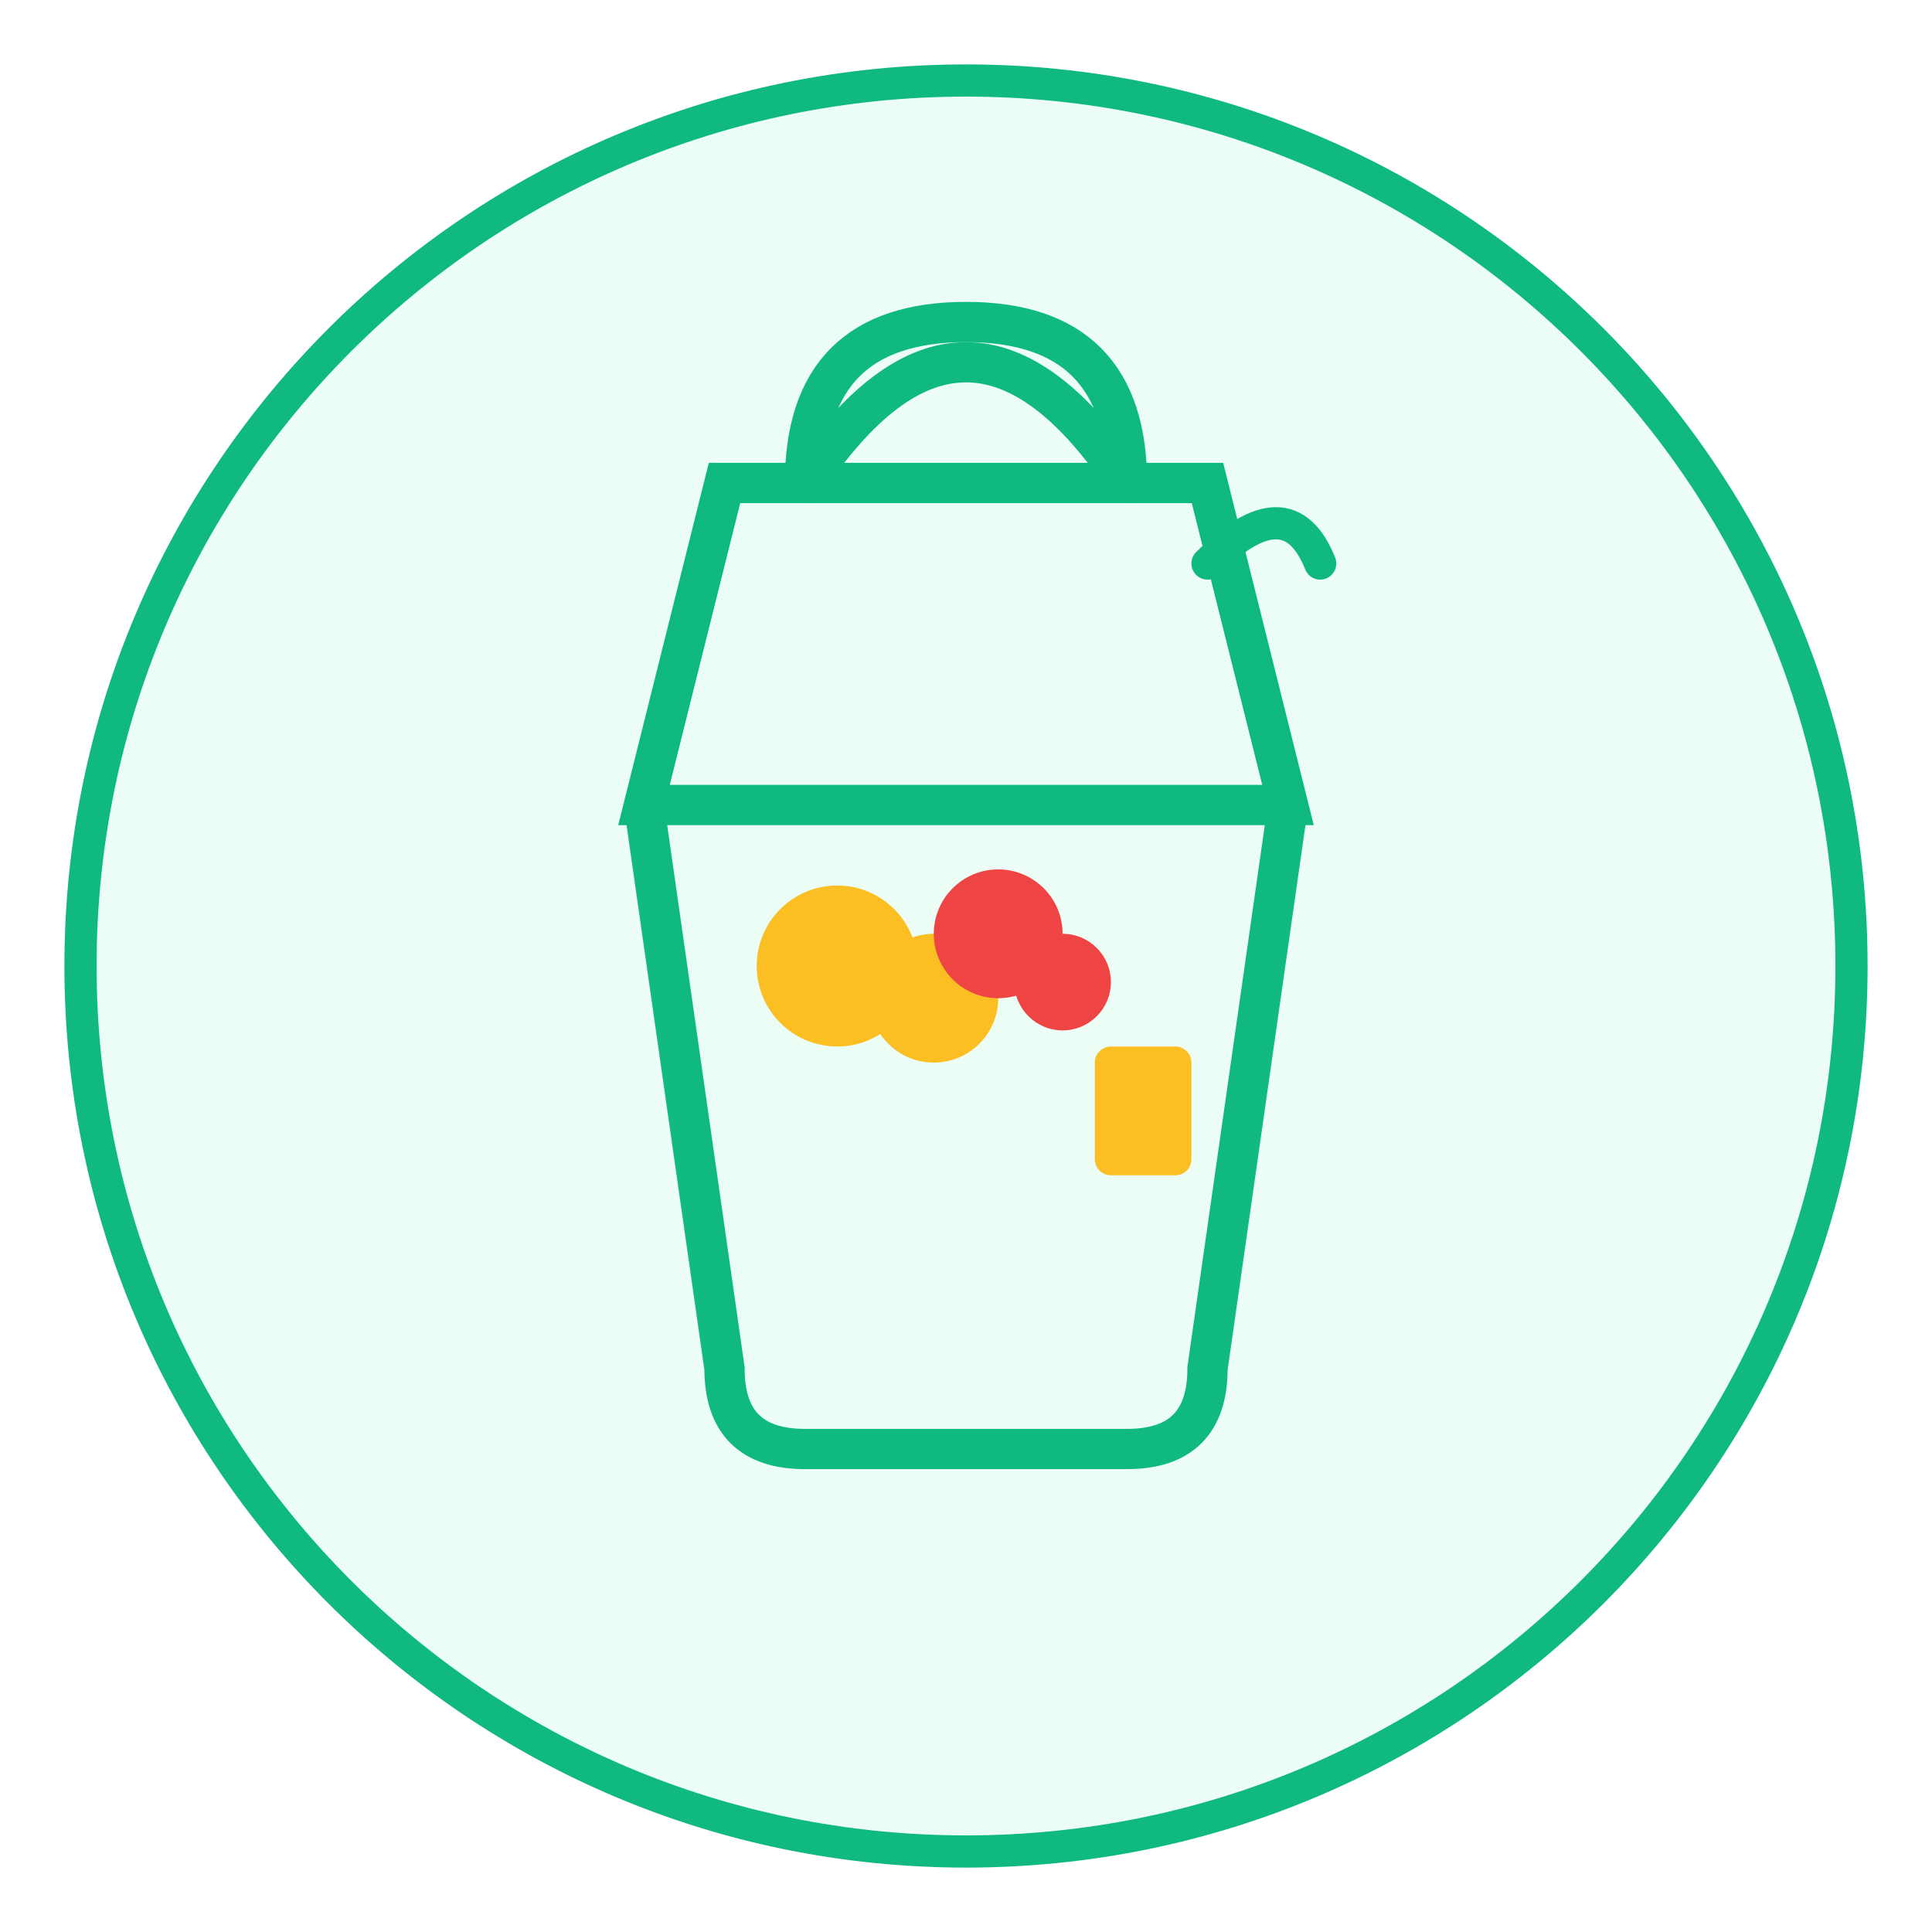
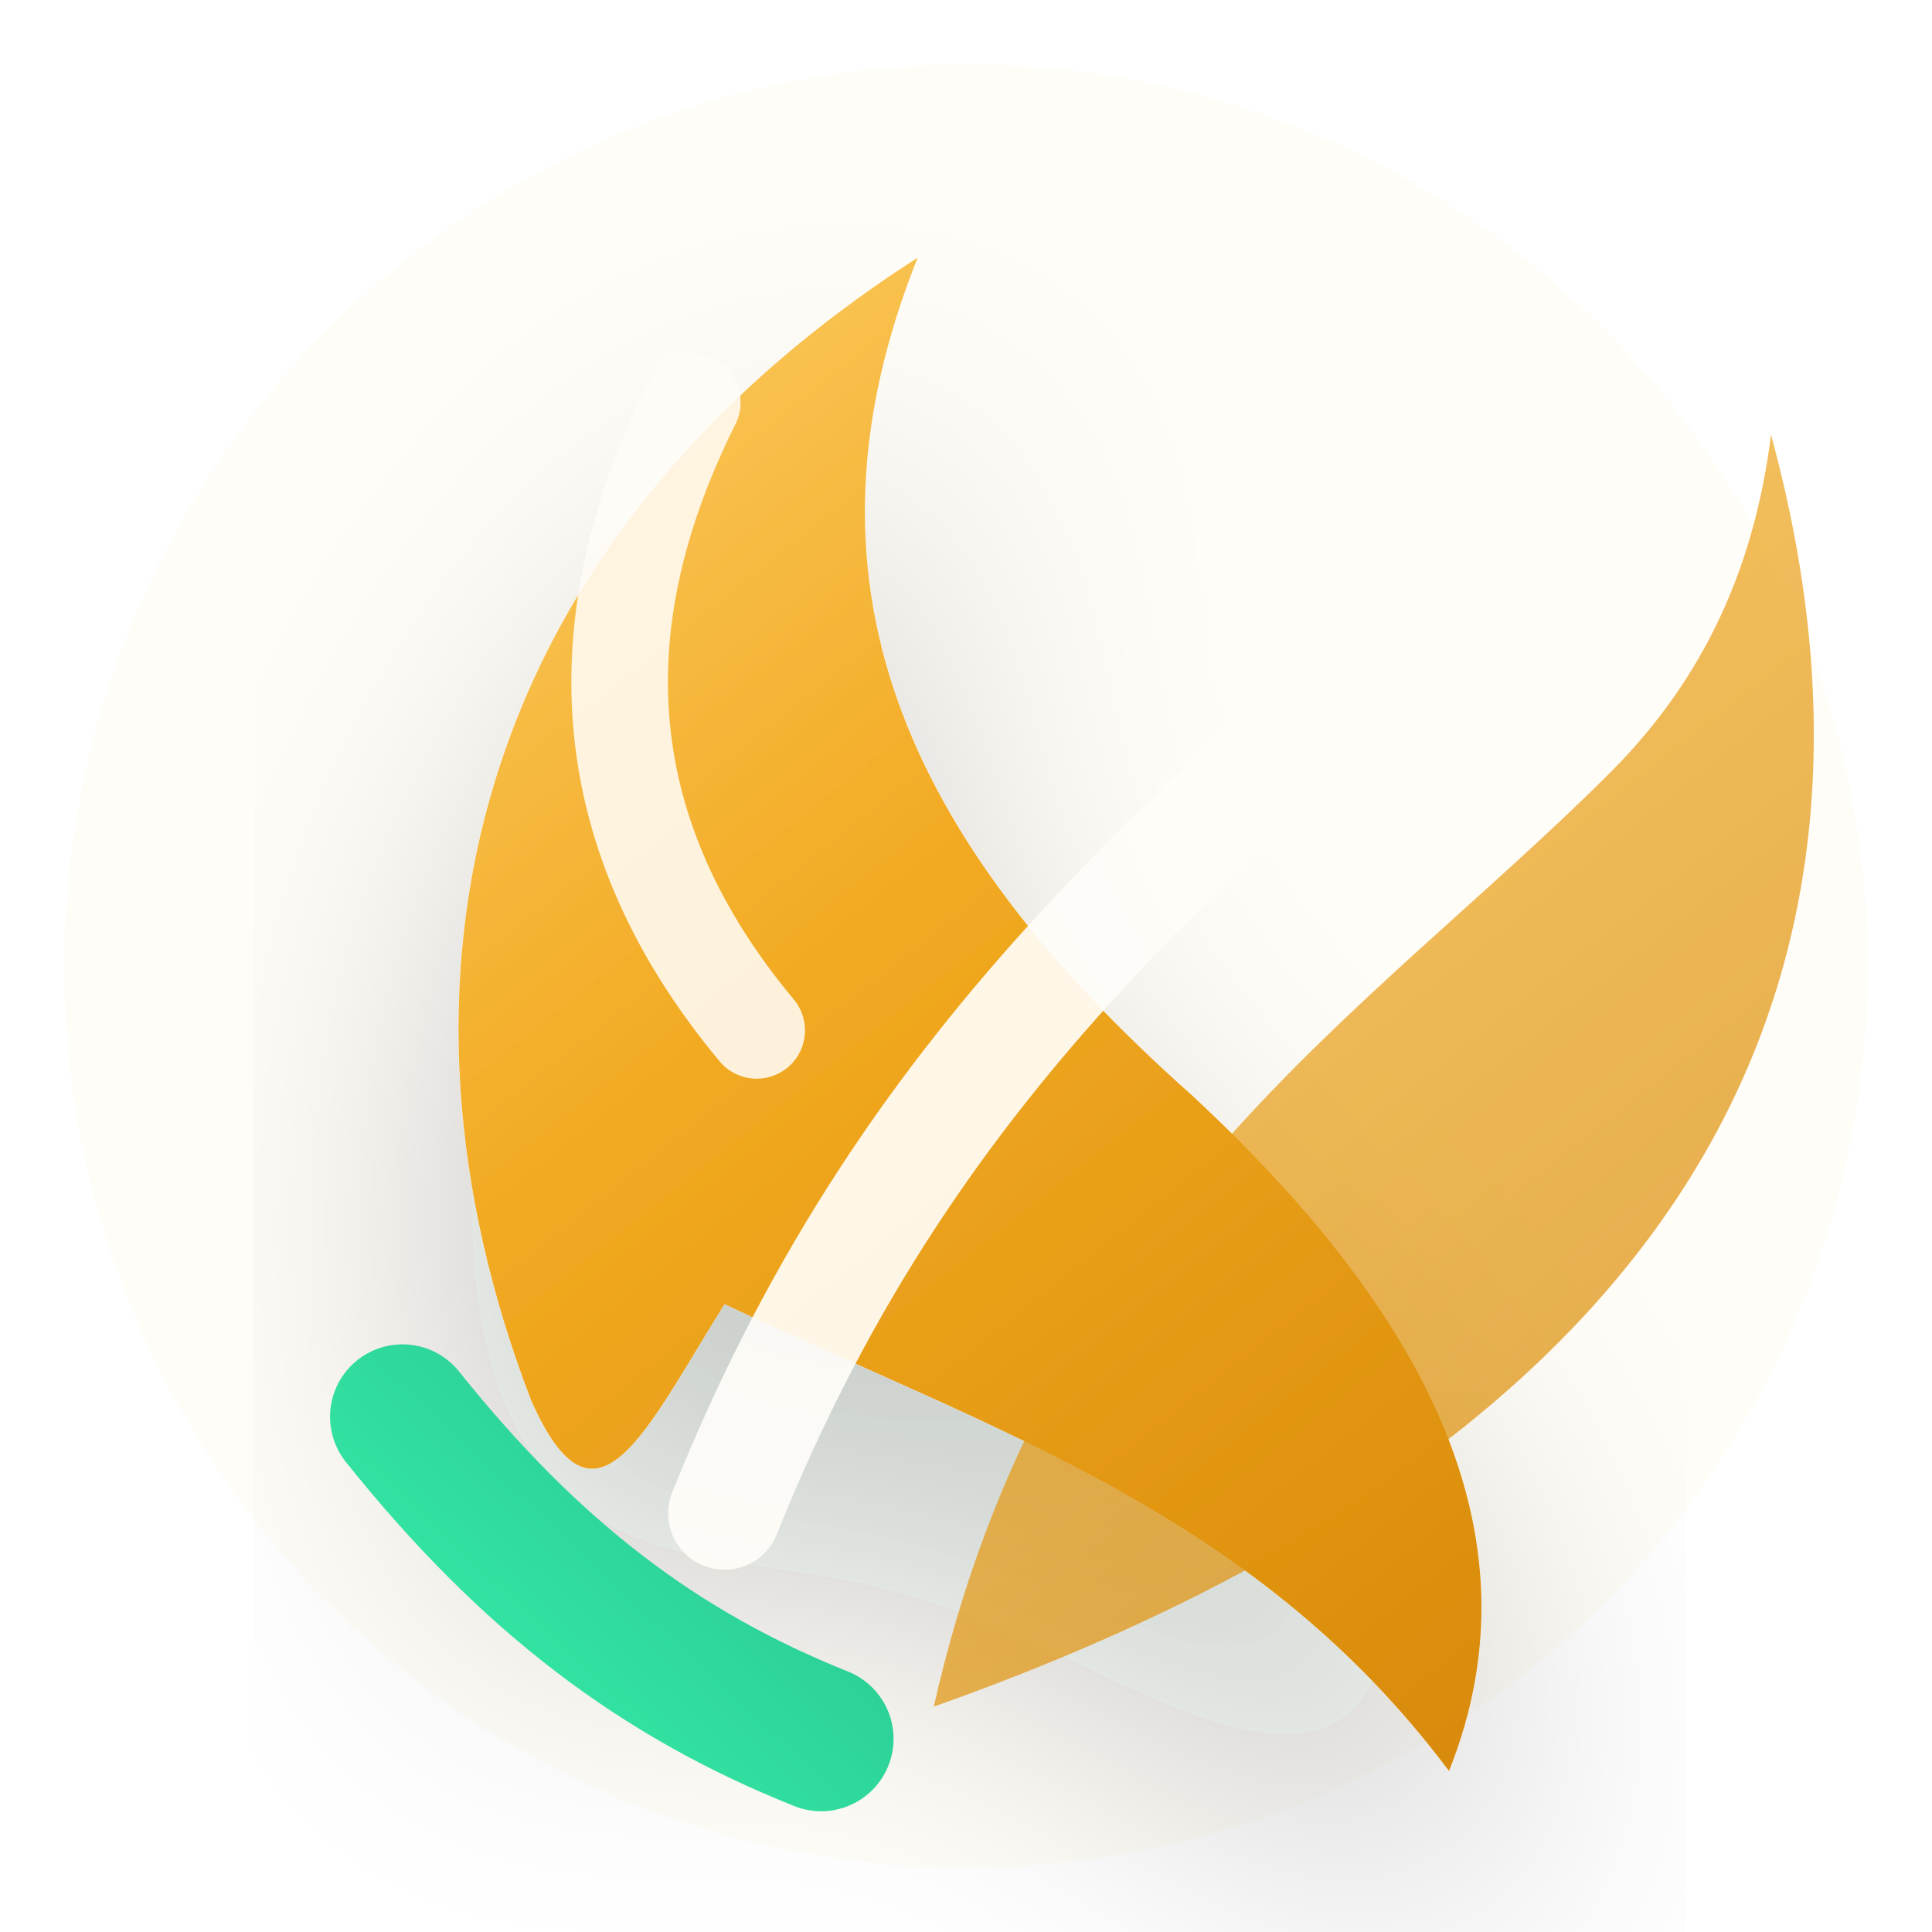
- <svg xmlns="http://www.w3.org/2000/svg" viewBox="0 0 120 120">
-   <circle cx="60" cy="60" r="55" fill="#ecfdf5" stroke="#10b981" stroke-width="2" />
-   <path d="M 40 50 L 45 30 L 75 30 L 80 50 Z" fill="none" stroke="#10b981" stroke-width="2.5" />
-   <path d="M 40 50 L 45 85 Q 45 90 50 90 L 70 90 Q 75 90 75 85 L 80 50" fill="none" stroke="#10b981" stroke-width="2.5" />
-   <path d="M 50 30 Q 50 20 60 20 Q 70 20 70 30" fill="none" stroke="#10b981" stroke-width="2.5" />
-   <path d="M 50 30 Q 60 15 70 30" fill="none" stroke="#10b981" stroke-width="2.5" stroke-linecap="round" />
-   <circle cx="52" cy="60" r="5" fill="#fbbf24" />
-   <circle cx="58" cy="62" r="4" fill="#fbbf24" />
-   <circle cx="62" cy="58" r="4" fill="#ef4444" />
-   <circle cx="66" cy="61" r="3" fill="#ef4444" />
-   <rect x="68" y="65" width="6" height="8" fill="#fbbf24" rx="1" />
-   <path d="M 75 35 Q 80 30 82 35" fill="none" stroke="#10b981" stroke-width="2" stroke-linecap="round" />
-   <line x1="45" y1="50" x2="75" y2="50" stroke="#10b981" stroke-width="1.5" opacity="0.4" />
+ <svg xmlns="http://www.w3.org/2000/svg" viewBox="0 0 120 120" role="img" aria-labelledby="title desc">
+   <defs>
+     <linearGradient id="leafGold" x1="16" y1="10" x2="94" y2="108" gradientUnits="userSpaceOnUse">
+       <stop offset="0" stop-color="#ffd77a" />
+       <stop offset="0.48" stop-color="#f2aa22" />
+       <stop offset="1" stop-color="#d88a07" />
+     </linearGradient>
+     <linearGradient id="leafEmerald" x1="30" y1="105" x2="104" y2="26" gradientUnits="userSpaceOnUse">
+       <stop offset="0" stop-color="#34e7a5" />
+       <stop offset="1" stop-color="#035c4b" />
+     </linearGradient>
+     <filter id="softShadow" x="-20%" y="-20%" width="140%" height="140%">
+       <feDropShadow dx="0" dy="12" stdDeviation="10" flood-color="#0b241f" flood-opacity="0.22" />
+     </filter>
+   </defs>
+   <circle cx="60" cy="60" r="56" fill="#fffdf8" />
+   <path d="M33 87C23 61 29 34 57 16c-8 20-1 36 17 52 14 13 22 27 16 42-12-16-28-21-45-29-5 8-8 15-12 6Z" fill="url(#leafGold)" filter="url(#softShadow)" />
+   <path d="M58 106c7-31 27-43 42-58 6-6 9-13 10-21 9 33-4 62-52 79Z" fill="url(#leafGold)" opacity="0.72" />
+   <path d="M25 88c8 10 16 16 26 20" fill="none" stroke="url(#leafEmerald)" stroke-width="9" stroke-linecap="round" />
+   <path d="M45 94c12-30 31-43 47-59" fill="none" stroke="#fffdf8" stroke-width="7" stroke-linecap="round" opacity="0.92" />
+   <path d="M43 25c-7 14-6 27 4 39" fill="none" stroke="#fffdf8" stroke-width="6" stroke-linecap="round" opacity="0.86" />
</svg>
